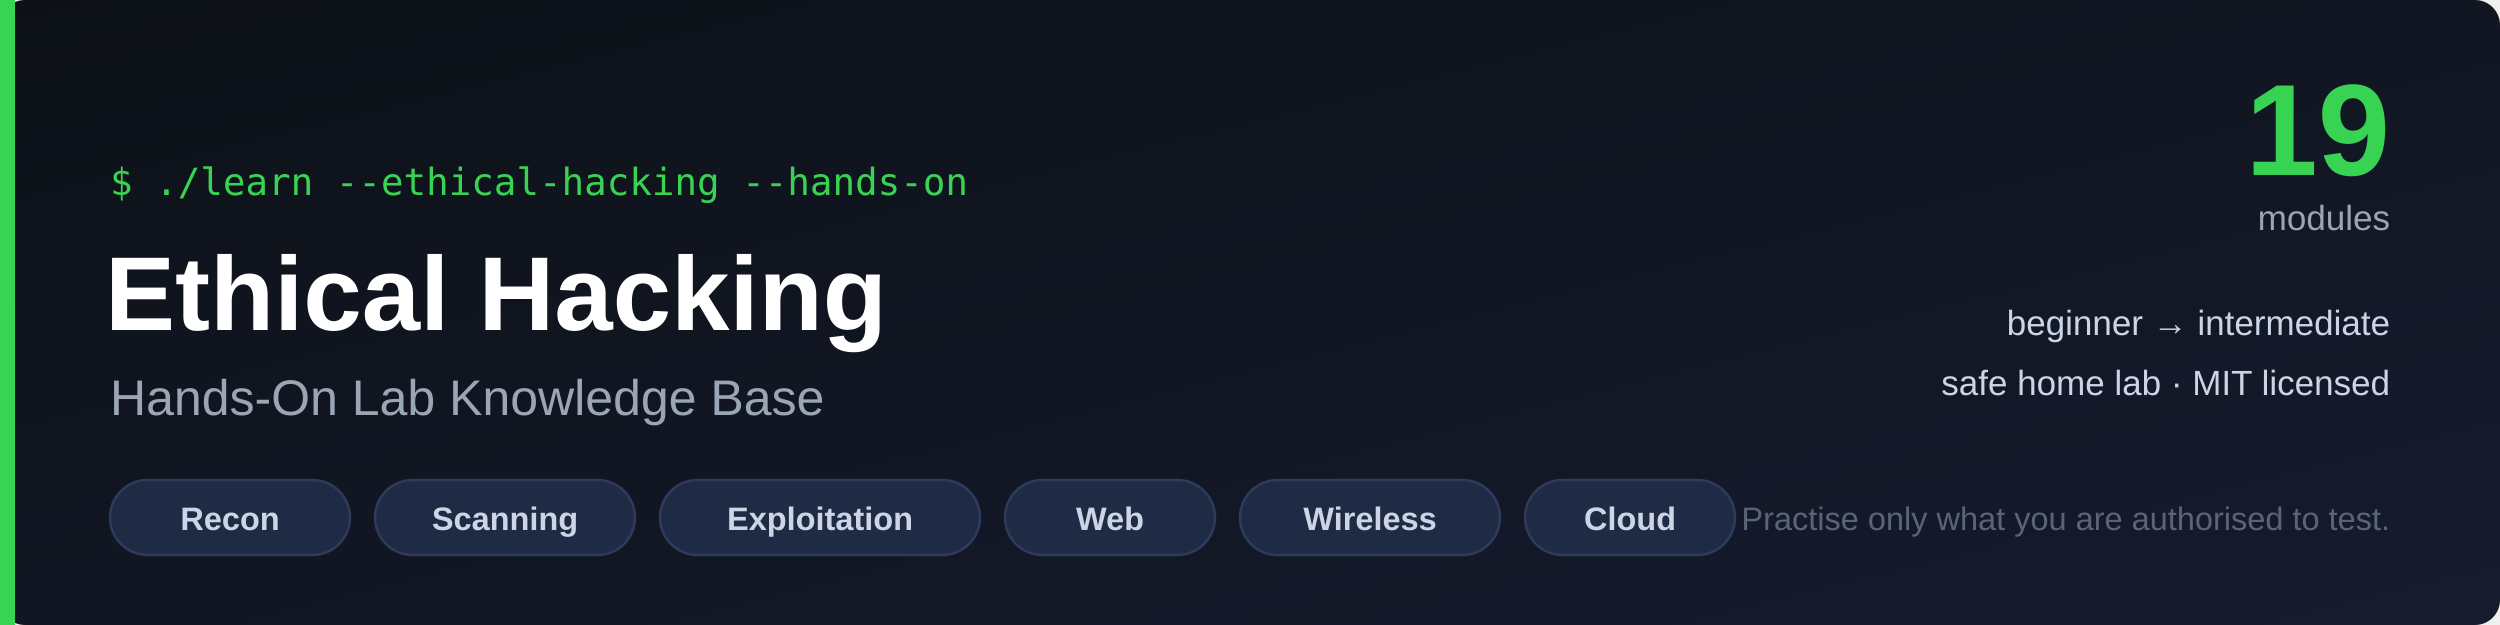
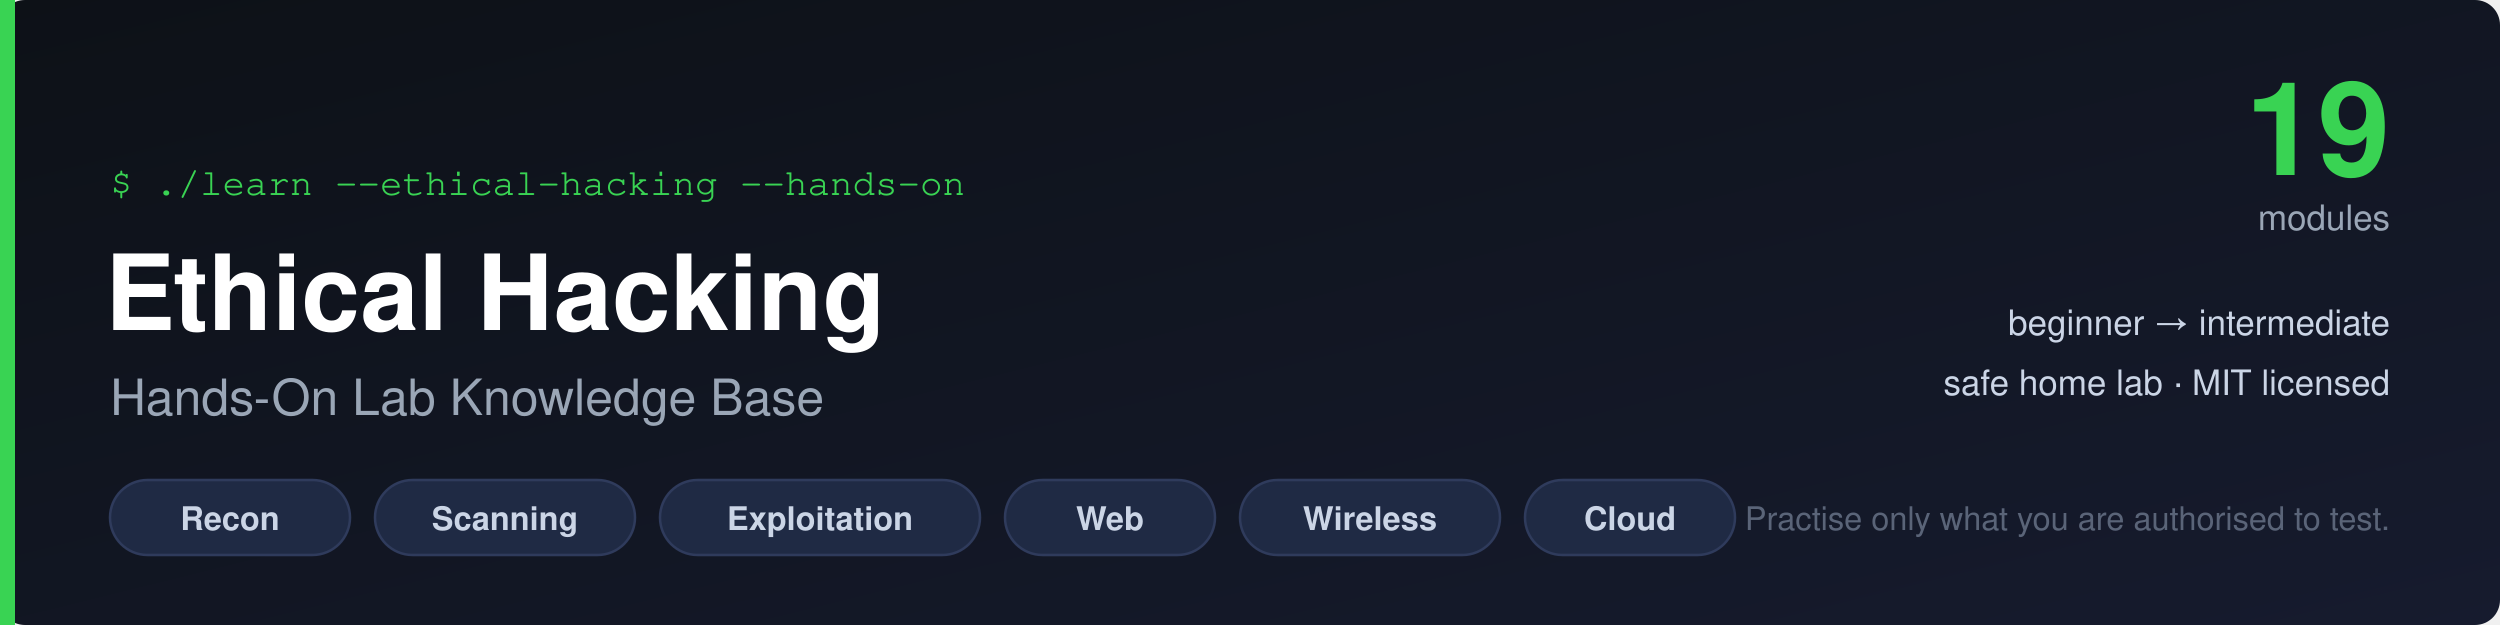
- <svg xmlns="http://www.w3.org/2000/svg" viewBox="0 0 1000 250" font-family="Segoe UI, Arial, sans-serif">
+ <svg xmlns="http://www.w3.org/2000/svg" viewBox="0 0 1000 250" font-family="Helvetica">
  <defs>
    <linearGradient id="bg" x1="0" y1="0" x2="1" y2="1">
      <stop offset="0" stop-color="#0d1117" />
      <stop offset="1" stop-color="#161b2e" />
    </linearGradient>
  </defs>
  <rect x="0" y="0" width="1000" height="250" rx="10" fill="url(#bg)" />
  <rect x="0" y="0" width="6" height="250" fill="#39d353" />
-   <text x="44" y="78" font-size="15" fill="#39d353" font-family="Consolas, monospace">$ ./learn --ethical-hacking --hands-on</text>
+   <text x="44" y="78" font-size="15" fill="#39d353" font-family="Courier">$ ./learn --ethical-hacking --hands-on</text>
  <text x="42" y="132" font-size="42" font-weight="800" fill="#ffffff">Ethical Hacking</text>
  <text x="44" y="166" font-size="20" fill="#9aa6b6">Hands-On Lab Knowledge Base</text>
  <g font-size="13" font-weight="600">
    <rect x="44" y="192" width="96" height="30" rx="15" fill="#1f2a44" stroke="#2f3b5c" />
    <text x="92" y="212" text-anchor="middle" fill="#cbd5e6">Recon</text>
    <rect x="150" y="192" width="104" height="30" rx="15" fill="#1f2a44" stroke="#2f3b5c" />
    <text x="202" y="212" text-anchor="middle" fill="#cbd5e6">Scanning</text>
    <rect x="264" y="192" width="128" height="30" rx="15" fill="#1f2a44" stroke="#2f3b5c" />
    <text x="328" y="212" text-anchor="middle" fill="#cbd5e6">Exploitation</text>
    <rect x="402" y="192" width="84" height="30" rx="15" fill="#1f2a44" stroke="#2f3b5c" />
    <text x="444" y="212" text-anchor="middle" fill="#cbd5e6">Web</text>
    <rect x="496" y="192" width="104" height="30" rx="15" fill="#1f2a44" stroke="#2f3b5c" />
    <text x="548" y="212" text-anchor="middle" fill="#cbd5e6">Wireless</text>
    <rect x="610" y="192" width="84" height="30" rx="15" fill="#1f2a44" stroke="#2f3b5c" />
    <text x="652" y="212" text-anchor="middle" fill="#cbd5e6">Cloud</text>
  </g>
  <g text-anchor="end">
    <text x="956" y="70" font-size="52" font-weight="800" fill="#39d353">19</text>
    <text x="956" y="92" font-size="14" fill="#9aa6b6">modules</text>
    <text x="956" y="134" font-size="14" fill="#cbd5e6">beginner → intermediate</text>
    <text x="956" y="158" font-size="14" fill="#cbd5e6">safe home lab · MIT licensed</text>
    <text x="956" y="212" font-size="13" fill="#5a6478">Practise only what you are authorised to test.</text>
  </g>
</svg>
